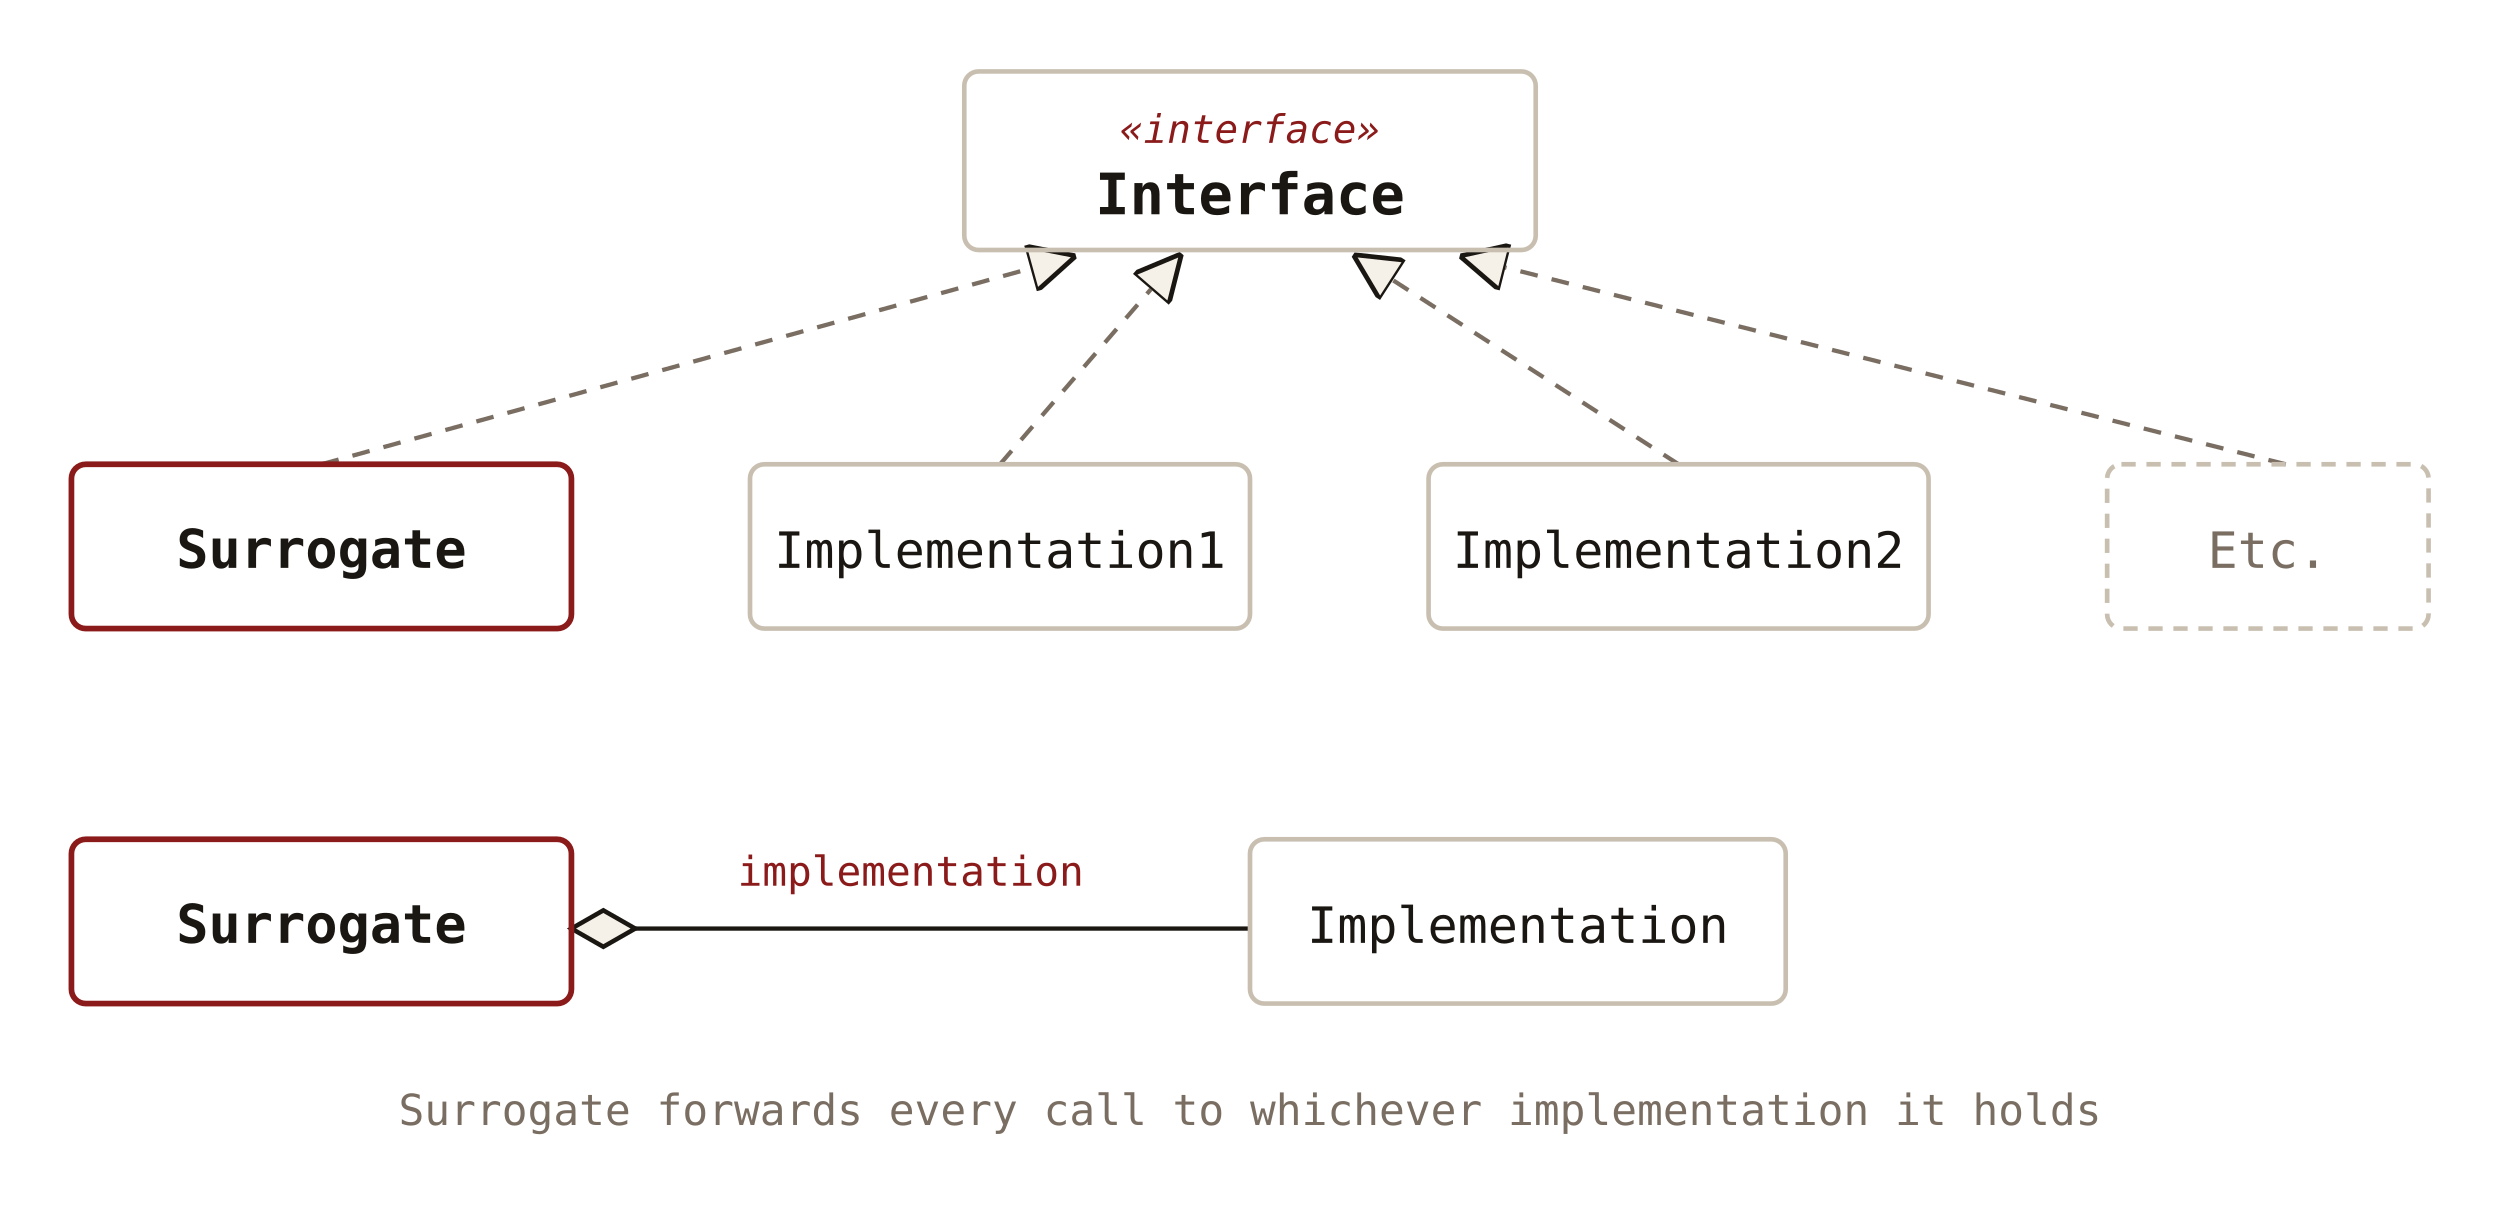
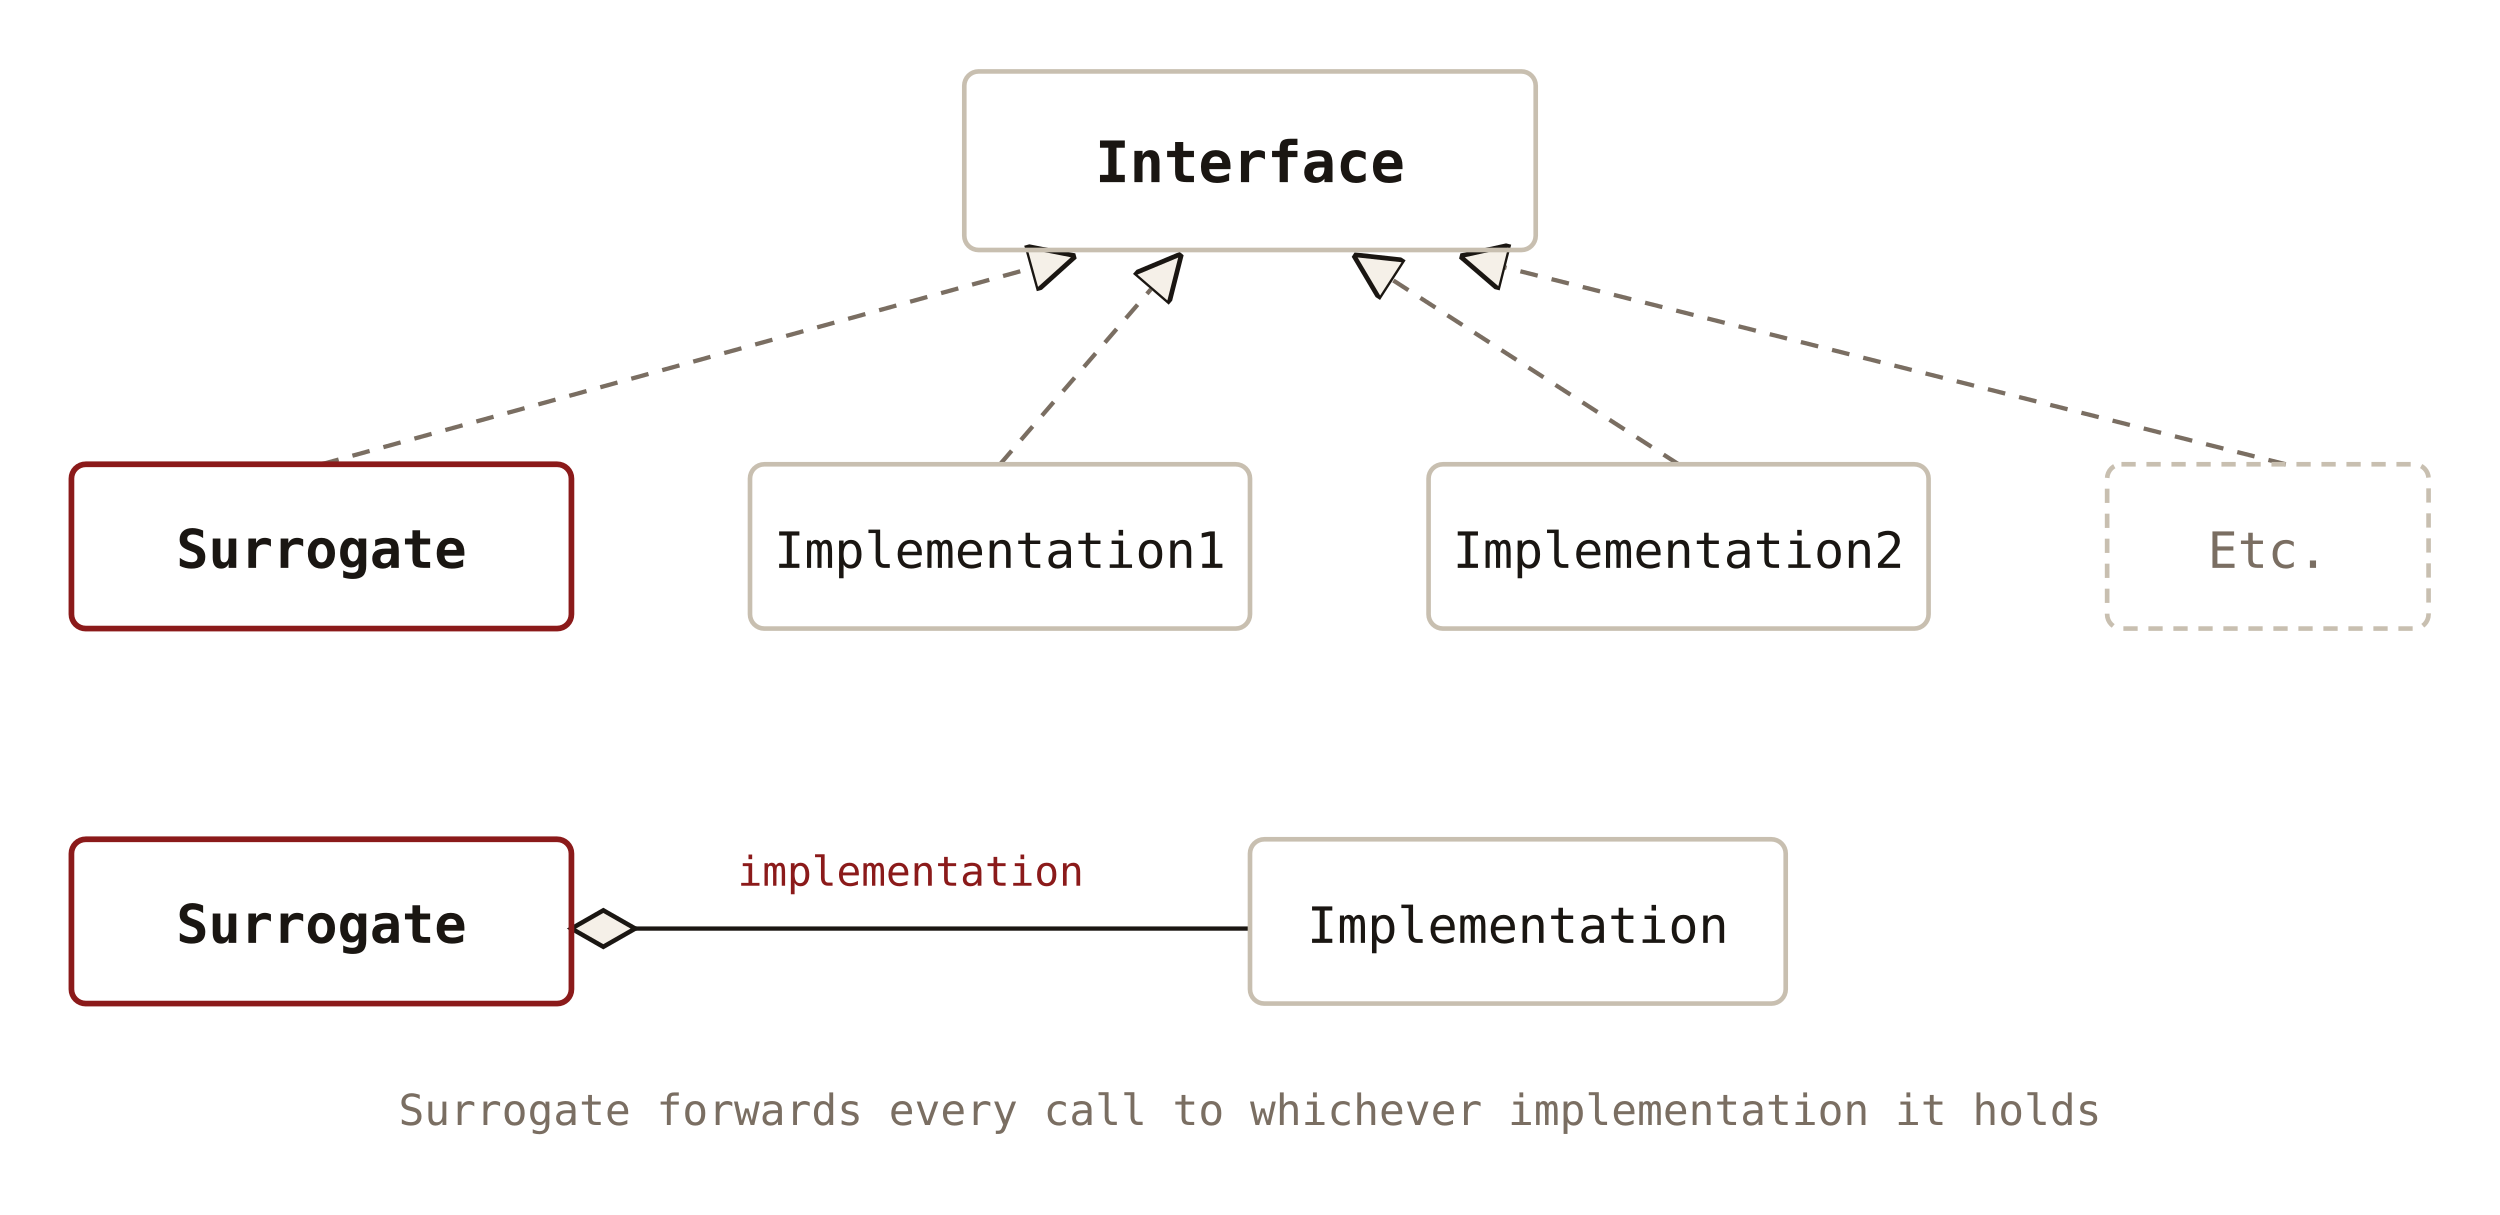
<svg xmlns="http://www.w3.org/2000/svg" viewBox="0 0 700 340" font-family="'JetBrains Mono', Consolas, monospace">
  <defs>
    <marker id="sg-tri" viewBox="0 0 10 10" refX="9" refY="5" markerWidth="11" markerHeight="11" orient="auto">
      <path d="M0,0 L10,5 L0,10 Z" fill="#f5f0e8" stroke="#1a1612" stroke-width="1" />
    </marker>
    <marker id="sg-diamond" viewBox="0 0 16 10" refX="1" refY="5" markerWidth="17" markerHeight="11" orient="auto">
      <path d="M1,5 L8,1 L15,5 L8,9 Z" fill="#f5f0e8" stroke="#1a1612" stroke-width="1" />
    </marker>
  </defs>
  <line x1="90" y1="130" x2="300" y2="72" stroke="#7a6e62" stroke-width="1.2" stroke-dasharray="5,4" marker-end="url(#sg-tri)" />
  <line x1="280" y1="130" x2="330" y2="72" stroke="#7a6e62" stroke-width="1.2" stroke-dasharray="5,4" marker-end="url(#sg-tri)" />
  <line x1="470" y1="130" x2="380" y2="72" stroke="#7a6e62" stroke-width="1.2" stroke-dasharray="5,4" marker-end="url(#sg-tri)" />
  <line x1="640" y1="130" x2="410" y2="72" stroke="#7a6e62" stroke-width="1.2" stroke-dasharray="5,4" marker-end="url(#sg-tri)" />
  <rect x="270" y="20" width="160" height="50" fill="none" stroke="#c8bfb0" stroke-width="1.3" rx="4" />
-   <text x="350" y="40" font-size="11" font-style="italic" fill="#8b1a1a" text-anchor="middle">«interface»</text>
-   <text x="350" y="60" font-size="16" font-weight="bold" fill="#1a1612" text-anchor="middle">Interface</text>
+   <text x="350" y="51" font-size="16" font-weight="bold" fill="#1a1612" text-anchor="middle">Interface</text>
  <rect x="20" y="130" width="140" height="46" fill="none" stroke="#8b1a1a" stroke-width="1.6" rx="4" />
  <text x="90" y="159" font-size="15" font-weight="bold" fill="#1a1612" text-anchor="middle">Surrogate</text>
  <rect x="210" y="130" width="140" height="46" fill="none" stroke="#c8bfb0" stroke-width="1.3" rx="4" />
  <text x="280" y="159" font-size="14" fill="#1a1612" text-anchor="middle">Implementation1</text>
  <rect x="400" y="130" width="140" height="46" fill="none" stroke="#c8bfb0" stroke-width="1.3" rx="4" />
  <text x="470" y="159" font-size="14" fill="#1a1612" text-anchor="middle">Implementation2</text>
  <rect x="590" y="130" width="90" height="46" fill="none" stroke="#c8bfb0" stroke-width="1.3" rx="4" stroke-dasharray="4,3" />
  <text x="635" y="159" font-size="14" fill="#7a6e62" text-anchor="middle">Etc.</text>
  <line x1="160" y1="260" x2="350" y2="260" stroke="#1a1612" stroke-width="1.2" marker-start="url(#sg-diamond)" />
  <text x="255" y="248" font-size="11.5" fill="#8b1a1a" text-anchor="middle">implementation</text>
  <rect x="20" y="235" width="140" height="46" fill="none" stroke="#8b1a1a" stroke-width="1.6" rx="4" />
  <text x="90" y="264" font-size="15" font-weight="bold" fill="#1a1612" text-anchor="middle">Surrogate</text>
  <rect x="350" y="235" width="150" height="46" fill="none" stroke="#c8bfb0" stroke-width="1.3" rx="4" />
  <text x="425" y="264" font-size="14" fill="#1a1612" text-anchor="middle">Implementation</text>
  <text x="350" y="315" font-size="12" fill="#7a6e62" text-anchor="middle">
    Surrogate forwards every call to whichever implementation it holds
  </text>
</svg>
